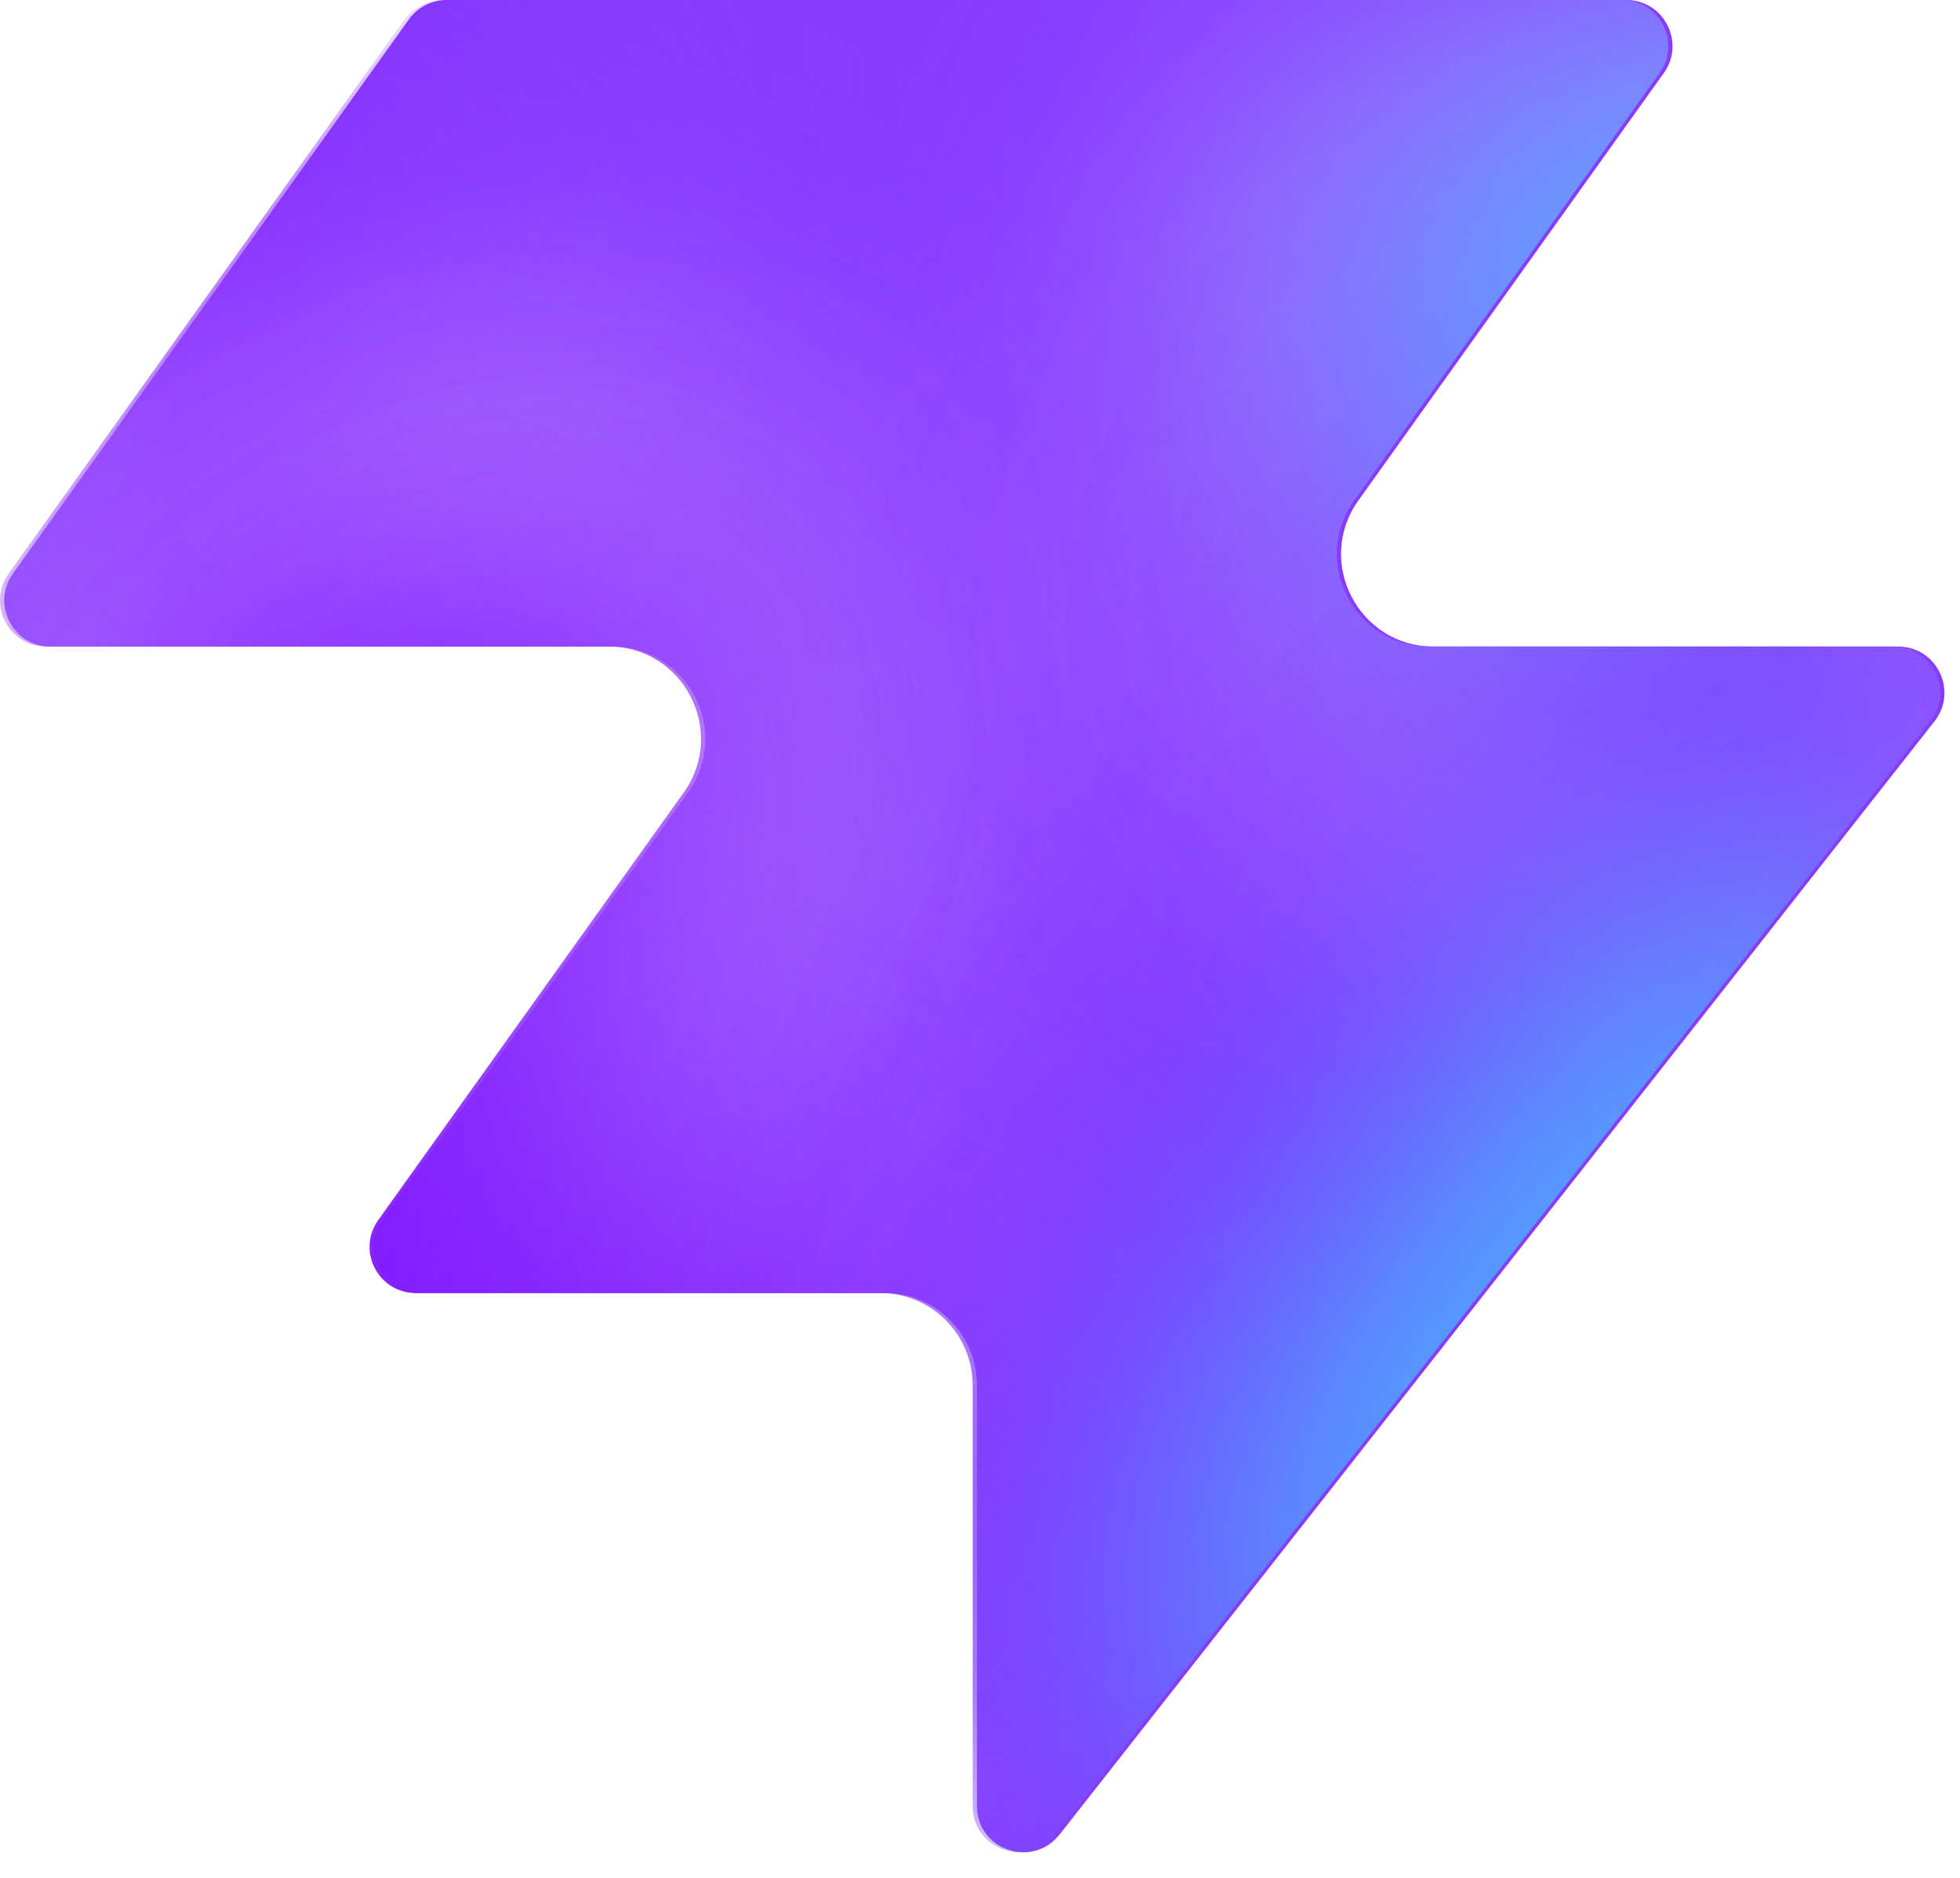
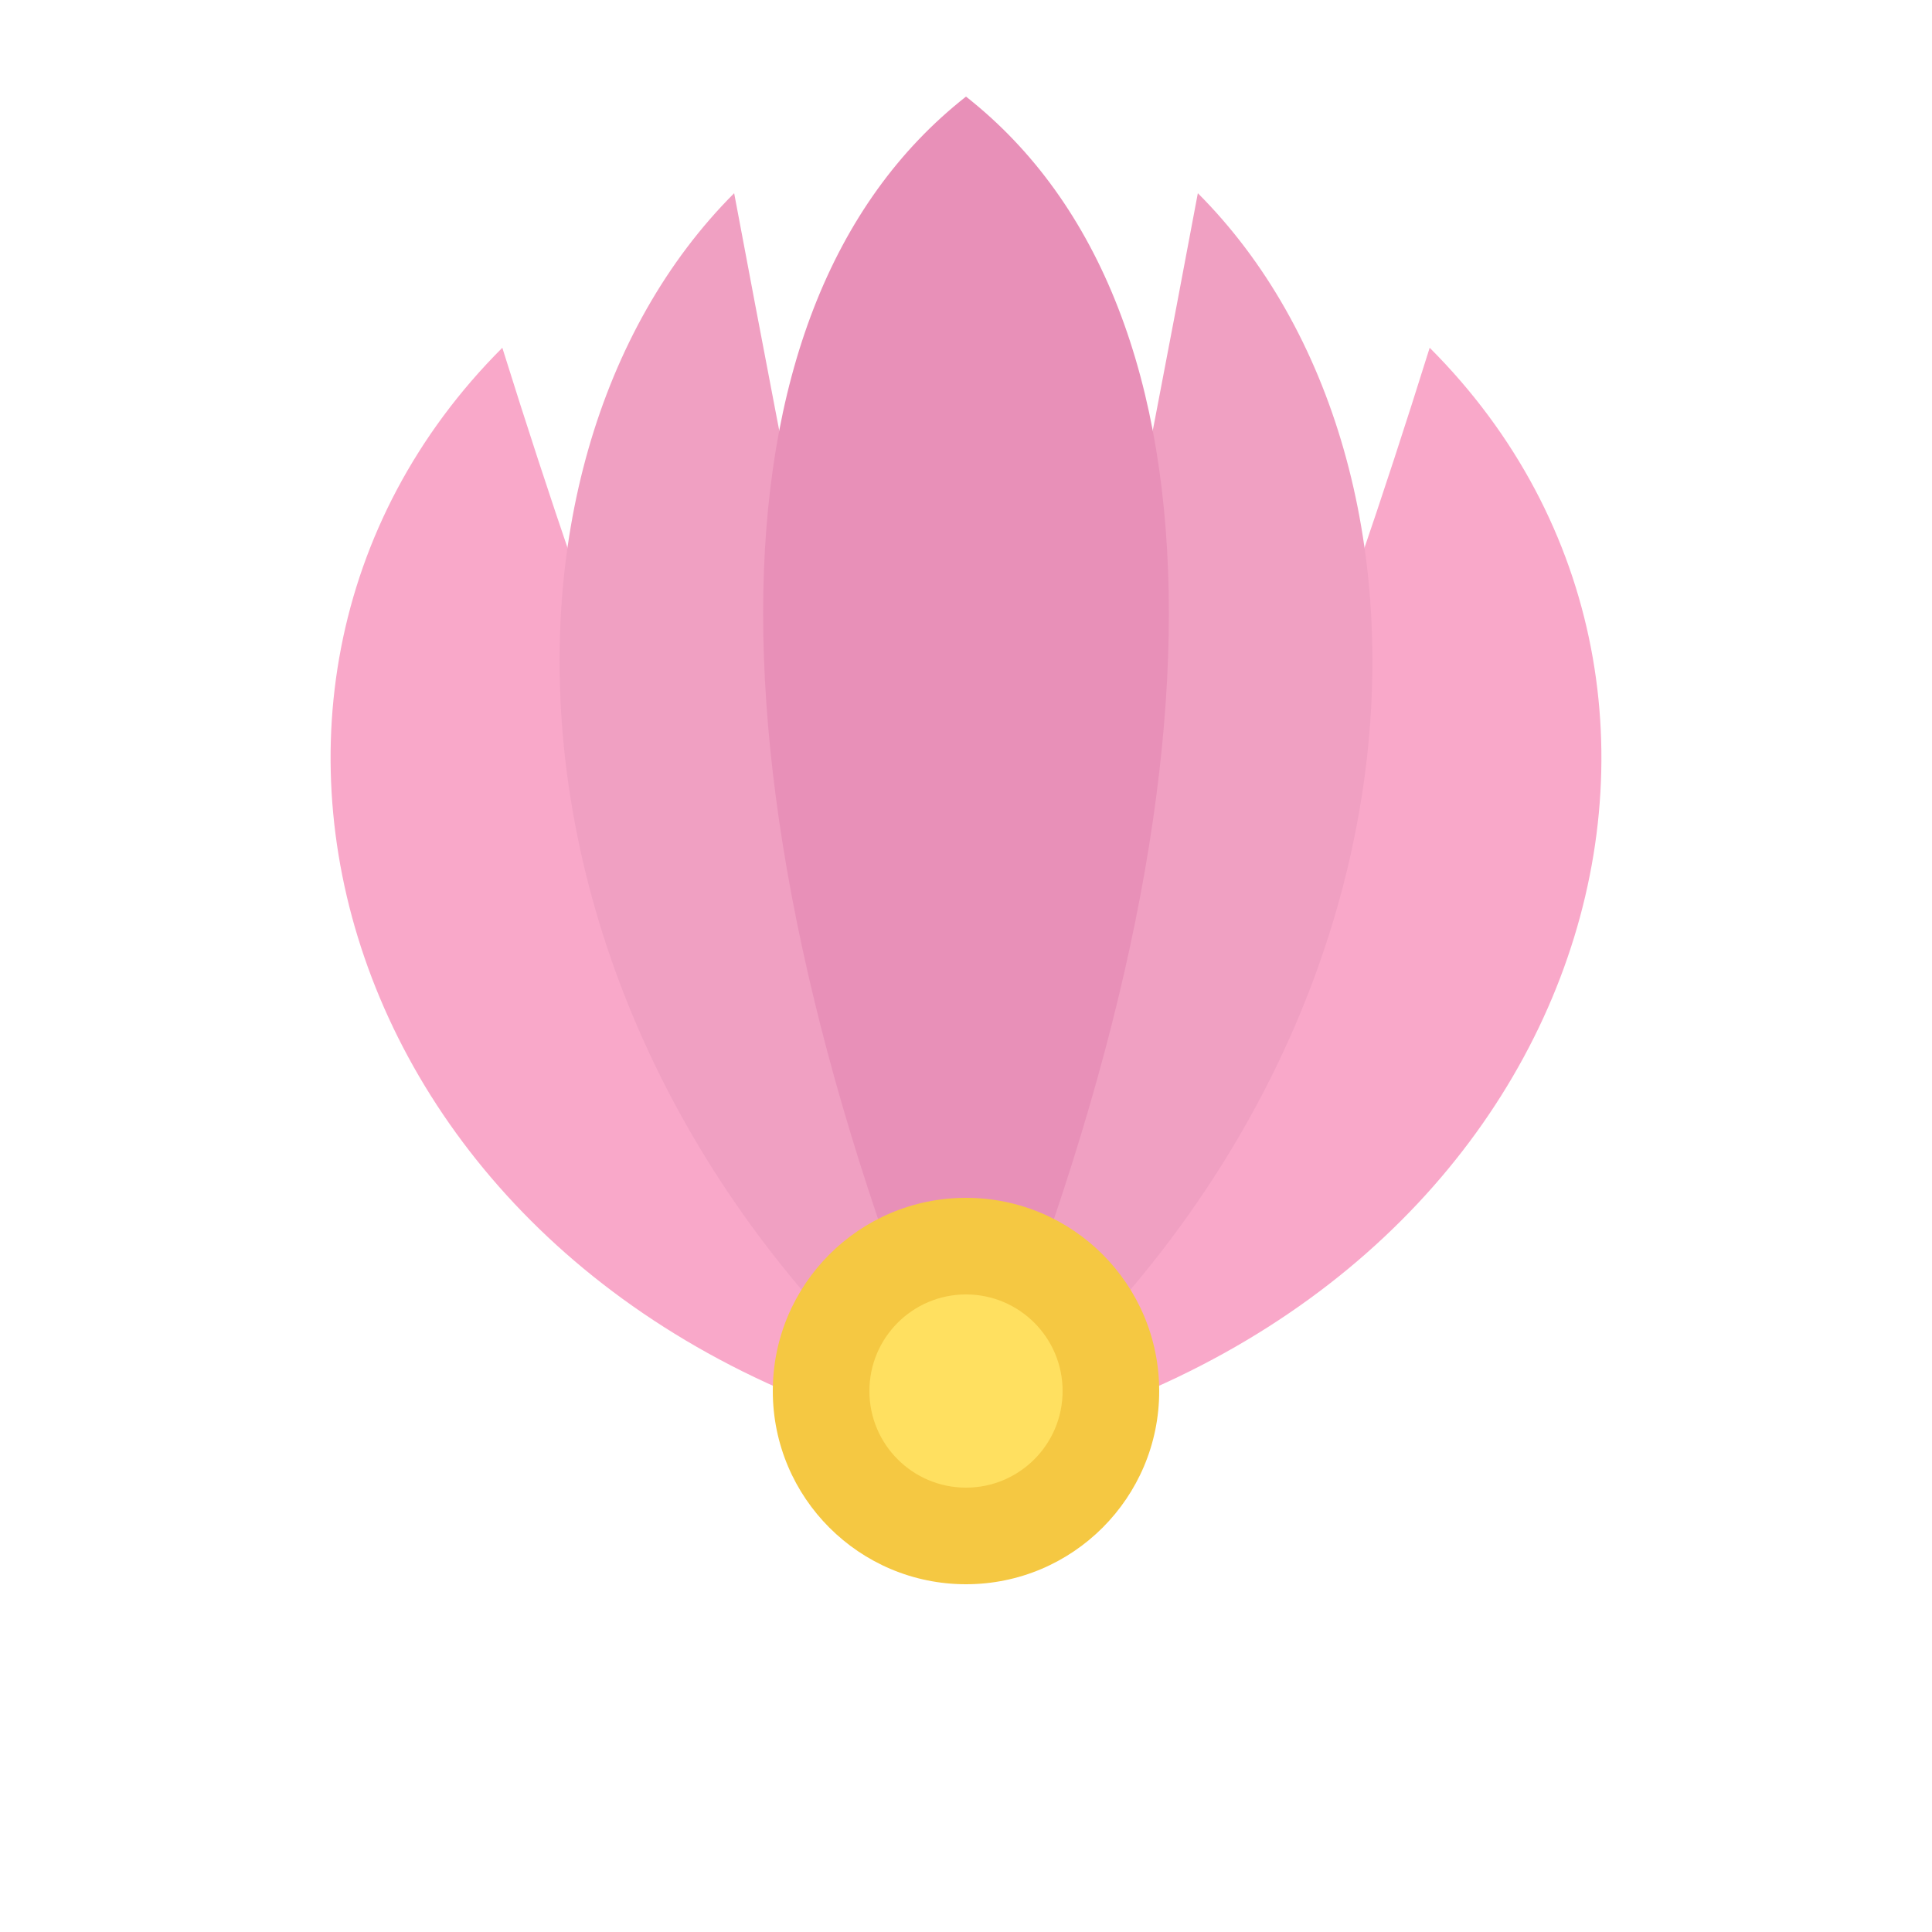
- <svg xmlns="http://www.w3.org/2000/svg" width="48" height="46" fill="none" viewBox="0 0 48 46">
-   <path fill="#863bff" d="M25.946 44.938c-.664.845-2.021.375-2.021-.698V33.937a2.26 2.26 0 0 0-2.262-2.262H10.287c-.92 0-1.456-1.04-.92-1.788l7.48-10.471c1.07-1.497 0-3.578-1.842-3.578H1.237c-.92 0-1.456-1.04-.92-1.788L10.013.474c.214-.297.556-.474.92-.474h28.894c.92 0 1.456 1.04.92 1.788l-7.48 10.471c-1.07 1.498 0 3.579 1.842 3.579h11.377c.943 0 1.473 1.088.89 1.83L25.947 44.94z" style="fill:#863bff;fill:color(display-p3 .525 .23 1);fill-opacity:1" />
-   <mask id="a" width="48" height="46" x="0" y="0" maskUnits="userSpaceOnUse" style="mask-type:alpha">
-     <path fill="#000" d="M25.842 44.938c-.664.844-2.021.375-2.021-.698V33.937a2.26 2.26 0 0 0-2.262-2.262H10.183c-.92 0-1.456-1.04-.92-1.788l7.48-10.471c1.07-1.498 0-3.579-1.842-3.579H1.133c-.92 0-1.456-1.04-.92-1.787L9.91.473c.214-.297.556-.474.92-.474h28.894c.92 0 1.456 1.04.92 1.788l-7.48 10.471c-1.07 1.498 0 3.578 1.842 3.578h11.377c.943 0 1.473 1.088.89 1.832L25.843 44.94z" style="fill:#000;fill-opacity:1" />
-   </mask>
-   <g mask="url(#a)">
-     <g filter="url(#b)">
-       <ellipse cx="5.508" cy="14.704" fill="#ede6ff" rx="5.508" ry="14.704" style="fill:#ede6ff;fill:color(display-p3 .927 .903 1);fill-opacity:1" transform="matrix(.00324 1 1 -.00324 -4.47 31.516)" />
-     </g>
-     <g filter="url(#c)">
-       <ellipse cx="10.399" cy="29.851" fill="#ede6ff" rx="10.399" ry="29.851" style="fill:#ede6ff;fill:color(display-p3 .927 .903 1);fill-opacity:1" transform="matrix(.00324 1 1 -.00324 -39.328 7.883)" />
-     </g>
-     <g filter="url(#d)">
-       <ellipse cx="5.508" cy="30.487" fill="#7e14ff" rx="5.508" ry="30.487" style="fill:#7e14ff;fill:color(display-p3 .492 .077 1);fill-opacity:1" transform="rotate(89.814 -25.913 -14.639)scale(1 -1)" />
-     </g>
-     <g filter="url(#e)">
-       <ellipse cx="5.508" cy="30.599" fill="#7e14ff" rx="5.508" ry="30.599" style="fill:#7e14ff;fill:color(display-p3 .492 .077 1);fill-opacity:1" transform="rotate(89.814 -32.644 -3.334)scale(1 -1)" />
-     </g>
-     <g filter="url(#f)">
-       <ellipse cx="5.508" cy="30.599" fill="#7e14ff" rx="5.508" ry="30.599" style="fill:#7e14ff;fill:color(display-p3 .492 .077 1);fill-opacity:1" transform="matrix(.00324 1 1 -.00324 -34.34 30.47)" />
-     </g>
-     <g filter="url(#g)">
-       <ellipse cx="14.072" cy="22.078" fill="#ede6ff" rx="14.072" ry="22.078" style="fill:#ede6ff;fill:color(display-p3 .927 .903 1);fill-opacity:1" transform="rotate(93.35 24.506 48.493)scale(-1 1)" />
-     </g>
-     <g filter="url(#h)">
-       <ellipse cx="3.47" cy="21.501" fill="#7e14ff" rx="3.47" ry="21.501" style="fill:#7e14ff;fill:color(display-p3 .492 .077 1);fill-opacity:1" transform="rotate(89.009 28.708 47.59)scale(-1 1)" />
-     </g>
-     <g filter="url(#i)">
-       <ellipse cx="3.47" cy="21.501" fill="#7e14ff" rx="3.47" ry="21.501" style="fill:#7e14ff;fill:color(display-p3 .492 .077 1);fill-opacity:1" transform="rotate(89.009 28.708 47.59)scale(-1 1)" />
-     </g>
-     <g filter="url(#j)">
-       <ellipse cx=".387" cy="8.972" fill="#7e14ff" rx="4.407" ry="29.108" style="fill:#7e14ff;fill:color(display-p3 .492 .077 1);fill-opacity:1" transform="rotate(39.51 .387 8.972)" />
-     </g>
-     <g filter="url(#k)">
-       <ellipse cx="47.523" cy="-6.092" fill="#7e14ff" rx="4.407" ry="29.108" style="fill:#7e14ff;fill:color(display-p3 .492 .077 1);fill-opacity:1" transform="rotate(37.892 47.523 -6.092)" />
-     </g>
-     <g filter="url(#l)">
-       <ellipse cx="41.412" cy="6.333" fill="#47bfff" rx="5.971" ry="9.665" style="fill:#47bfff;fill:color(display-p3 .28 .748 1);fill-opacity:1" transform="rotate(37.892 41.412 6.333)" />
-     </g>
-     <g filter="url(#m)">
-       <ellipse cx="-1.879" cy="38.332" fill="#7e14ff" rx="4.407" ry="29.108" style="fill:#7e14ff;fill:color(display-p3 .492 .077 1);fill-opacity:1" transform="rotate(37.892 -1.88 38.332)" />
-     </g>
-     <g filter="url(#n)">
-       <ellipse cx="-1.879" cy="38.332" fill="#7e14ff" rx="4.407" ry="29.108" style="fill:#7e14ff;fill:color(display-p3 .492 .077 1);fill-opacity:1" transform="rotate(37.892 -1.88 38.332)" />
-     </g>
-     <g filter="url(#o)">
-       <ellipse cx="35.651" cy="29.907" fill="#7e14ff" rx="4.407" ry="29.108" style="fill:#7e14ff;fill:color(display-p3 .492 .077 1);fill-opacity:1" transform="rotate(37.892 35.651 29.907)" />
-     </g>
-     <g filter="url(#p)">
-       <ellipse cx="38.418" cy="32.4" fill="#47bfff" rx="5.971" ry="15.297" style="fill:#47bfff;fill:color(display-p3 .28 .748 1);fill-opacity:1" transform="rotate(37.892 38.418 32.4)" />
-     </g>
-   </g>
-   <defs>
-     <filter id="b" width="60.045" height="41.654" x="-19.77" y="16.149" color-interpolation-filters="sRGB" filterUnits="userSpaceOnUse">
-       <feFlood flood-opacity="0" result="BackgroundImageFix" />
-       <feBlend in="SourceGraphic" in2="BackgroundImageFix" result="shape" />
-       <feGaussianBlur result="effect1_foregroundBlur_2002_17158" stdDeviation="7.659" />
-     </filter>
-     <filter id="c" width="90.34" height="51.437" x="-54.613" y="-7.533" color-interpolation-filters="sRGB" filterUnits="userSpaceOnUse">
-       <feFlood flood-opacity="0" result="BackgroundImageFix" />
-       <feBlend in="SourceGraphic" in2="BackgroundImageFix" result="shape" />
-       <feGaussianBlur result="effect1_foregroundBlur_2002_17158" stdDeviation="7.659" />
-     </filter>
-     <filter id="d" width="79.355" height="29.4" x="-49.64" y="2.03" color-interpolation-filters="sRGB" filterUnits="userSpaceOnUse">
-       <feFlood flood-opacity="0" result="BackgroundImageFix" />
-       <feBlend in="SourceGraphic" in2="BackgroundImageFix" result="shape" />
-       <feGaussianBlur result="effect1_foregroundBlur_2002_17158" stdDeviation="4.596" />
-     </filter>
-     <filter id="e" width="79.579" height="29.4" x="-45.045" y="20.029" color-interpolation-filters="sRGB" filterUnits="userSpaceOnUse">
-       <feFlood flood-opacity="0" result="BackgroundImageFix" />
-       <feBlend in="SourceGraphic" in2="BackgroundImageFix" result="shape" />
-       <feGaussianBlur result="effect1_foregroundBlur_2002_17158" stdDeviation="4.596" />
-     </filter>
-     <filter id="f" width="79.579" height="29.4" x="-43.513" y="21.178" color-interpolation-filters="sRGB" filterUnits="userSpaceOnUse">
-       <feFlood flood-opacity="0" result="BackgroundImageFix" />
-       <feBlend in="SourceGraphic" in2="BackgroundImageFix" result="shape" />
-       <feGaussianBlur result="effect1_foregroundBlur_2002_17158" stdDeviation="4.596" />
-     </filter>
-     <filter id="g" width="74.749" height="58.852" x="15.756" y="-17.901" color-interpolation-filters="sRGB" filterUnits="userSpaceOnUse">
-       <feFlood flood-opacity="0" result="BackgroundImageFix" />
-       <feBlend in="SourceGraphic" in2="BackgroundImageFix" result="shape" />
-       <feGaussianBlur result="effect1_foregroundBlur_2002_17158" stdDeviation="7.659" />
-     </filter>
-     <filter id="h" width="61.377" height="25.362" x="23.548" y="2.284" color-interpolation-filters="sRGB" filterUnits="userSpaceOnUse">
-       <feFlood flood-opacity="0" result="BackgroundImageFix" />
-       <feBlend in="SourceGraphic" in2="BackgroundImageFix" result="shape" />
-       <feGaussianBlur result="effect1_foregroundBlur_2002_17158" stdDeviation="4.596" />
-     </filter>
-     <filter id="i" width="61.377" height="25.362" x="23.548" y="2.284" color-interpolation-filters="sRGB" filterUnits="userSpaceOnUse">
-       <feFlood flood-opacity="0" result="BackgroundImageFix" />
-       <feBlend in="SourceGraphic" in2="BackgroundImageFix" result="shape" />
-       <feGaussianBlur result="effect1_foregroundBlur_2002_17158" stdDeviation="4.596" />
-     </filter>
-     <filter id="j" width="56.045" height="63.649" x="-27.636" y="-22.853" color-interpolation-filters="sRGB" filterUnits="userSpaceOnUse">
-       <feFlood flood-opacity="0" result="BackgroundImageFix" />
-       <feBlend in="SourceGraphic" in2="BackgroundImageFix" result="shape" />
-       <feGaussianBlur result="effect1_foregroundBlur_2002_17158" stdDeviation="4.596" />
-     </filter>
-     <filter id="k" width="54.814" height="64.646" x="20.116" y="-38.415" color-interpolation-filters="sRGB" filterUnits="userSpaceOnUse">
-       <feFlood flood-opacity="0" result="BackgroundImageFix" />
-       <feBlend in="SourceGraphic" in2="BackgroundImageFix" result="shape" />
-       <feGaussianBlur result="effect1_foregroundBlur_2002_17158" stdDeviation="4.596" />
-     </filter>
-     <filter id="l" width="33.541" height="35.313" x="24.641" y="-11.323" color-interpolation-filters="sRGB" filterUnits="userSpaceOnUse">
-       <feFlood flood-opacity="0" result="BackgroundImageFix" />
-       <feBlend in="SourceGraphic" in2="BackgroundImageFix" result="shape" />
-       <feGaussianBlur result="effect1_foregroundBlur_2002_17158" stdDeviation="4.596" />
-     </filter>
-     <filter id="m" width="54.814" height="64.646" x="-29.286" y="6.009" color-interpolation-filters="sRGB" filterUnits="userSpaceOnUse">
-       <feFlood flood-opacity="0" result="BackgroundImageFix" />
-       <feBlend in="SourceGraphic" in2="BackgroundImageFix" result="shape" />
-       <feGaussianBlur result="effect1_foregroundBlur_2002_17158" stdDeviation="4.596" />
-     </filter>
-     <filter id="n" width="54.814" height="64.646" x="-29.286" y="6.009" color-interpolation-filters="sRGB" filterUnits="userSpaceOnUse">
-       <feFlood flood-opacity="0" result="BackgroundImageFix" />
-       <feBlend in="SourceGraphic" in2="BackgroundImageFix" result="shape" />
-       <feGaussianBlur result="effect1_foregroundBlur_2002_17158" stdDeviation="4.596" />
-     </filter>
-     <filter id="o" width="54.814" height="64.646" x="8.244" y="-2.416" color-interpolation-filters="sRGB" filterUnits="userSpaceOnUse">
-       <feFlood flood-opacity="0" result="BackgroundImageFix" />
-       <feBlend in="SourceGraphic" in2="BackgroundImageFix" result="shape" />
-       <feGaussianBlur result="effect1_foregroundBlur_2002_17158" stdDeviation="4.596" />
-     </filter>
-     <filter id="p" width="39.409" height="43.623" x="18.713" y="10.588" color-interpolation-filters="sRGB" filterUnits="userSpaceOnUse">
-       <feFlood flood-opacity="0" result="BackgroundImageFix" />
-       <feBlend in="SourceGraphic" in2="BackgroundImageFix" result="shape" />
-       <feGaussianBlur result="effect1_foregroundBlur_2002_17158" stdDeviation="4.596" />
-     </filter>
-   </defs>
+ <svg xmlns="http://www.w3.org/2000/svg" viewBox="0 0 100 100">
+   <path d="M50 75 C18 68 8 36 26 18 C36 50 44 64 50 75Z" fill="#F9A8C9" />
+   <path d="M50 75 C82 68 92 36 74 18 C64 50 56 64 50 75Z" fill="#F9A8C9" />
+   <path d="M50 75 C25 55 24 24 38 10 C44 42 48 60 50 75Z" fill="#F0A0C2" />
+   <path d="M50 75 C75 55 76 24 62 10 C56 42 52 60 50 75Z" fill="#F0A0C2" />
+   <path d="M50 75 C36 42 36 16 50 5 C64 16 64 42 50 75Z" fill="#E890B8" />
+   <circle cx="50" cy="72" r="10" fill="#F5C842" />
+   <circle cx="50" cy="72" r="5" fill="#FFE060" />
</svg>
